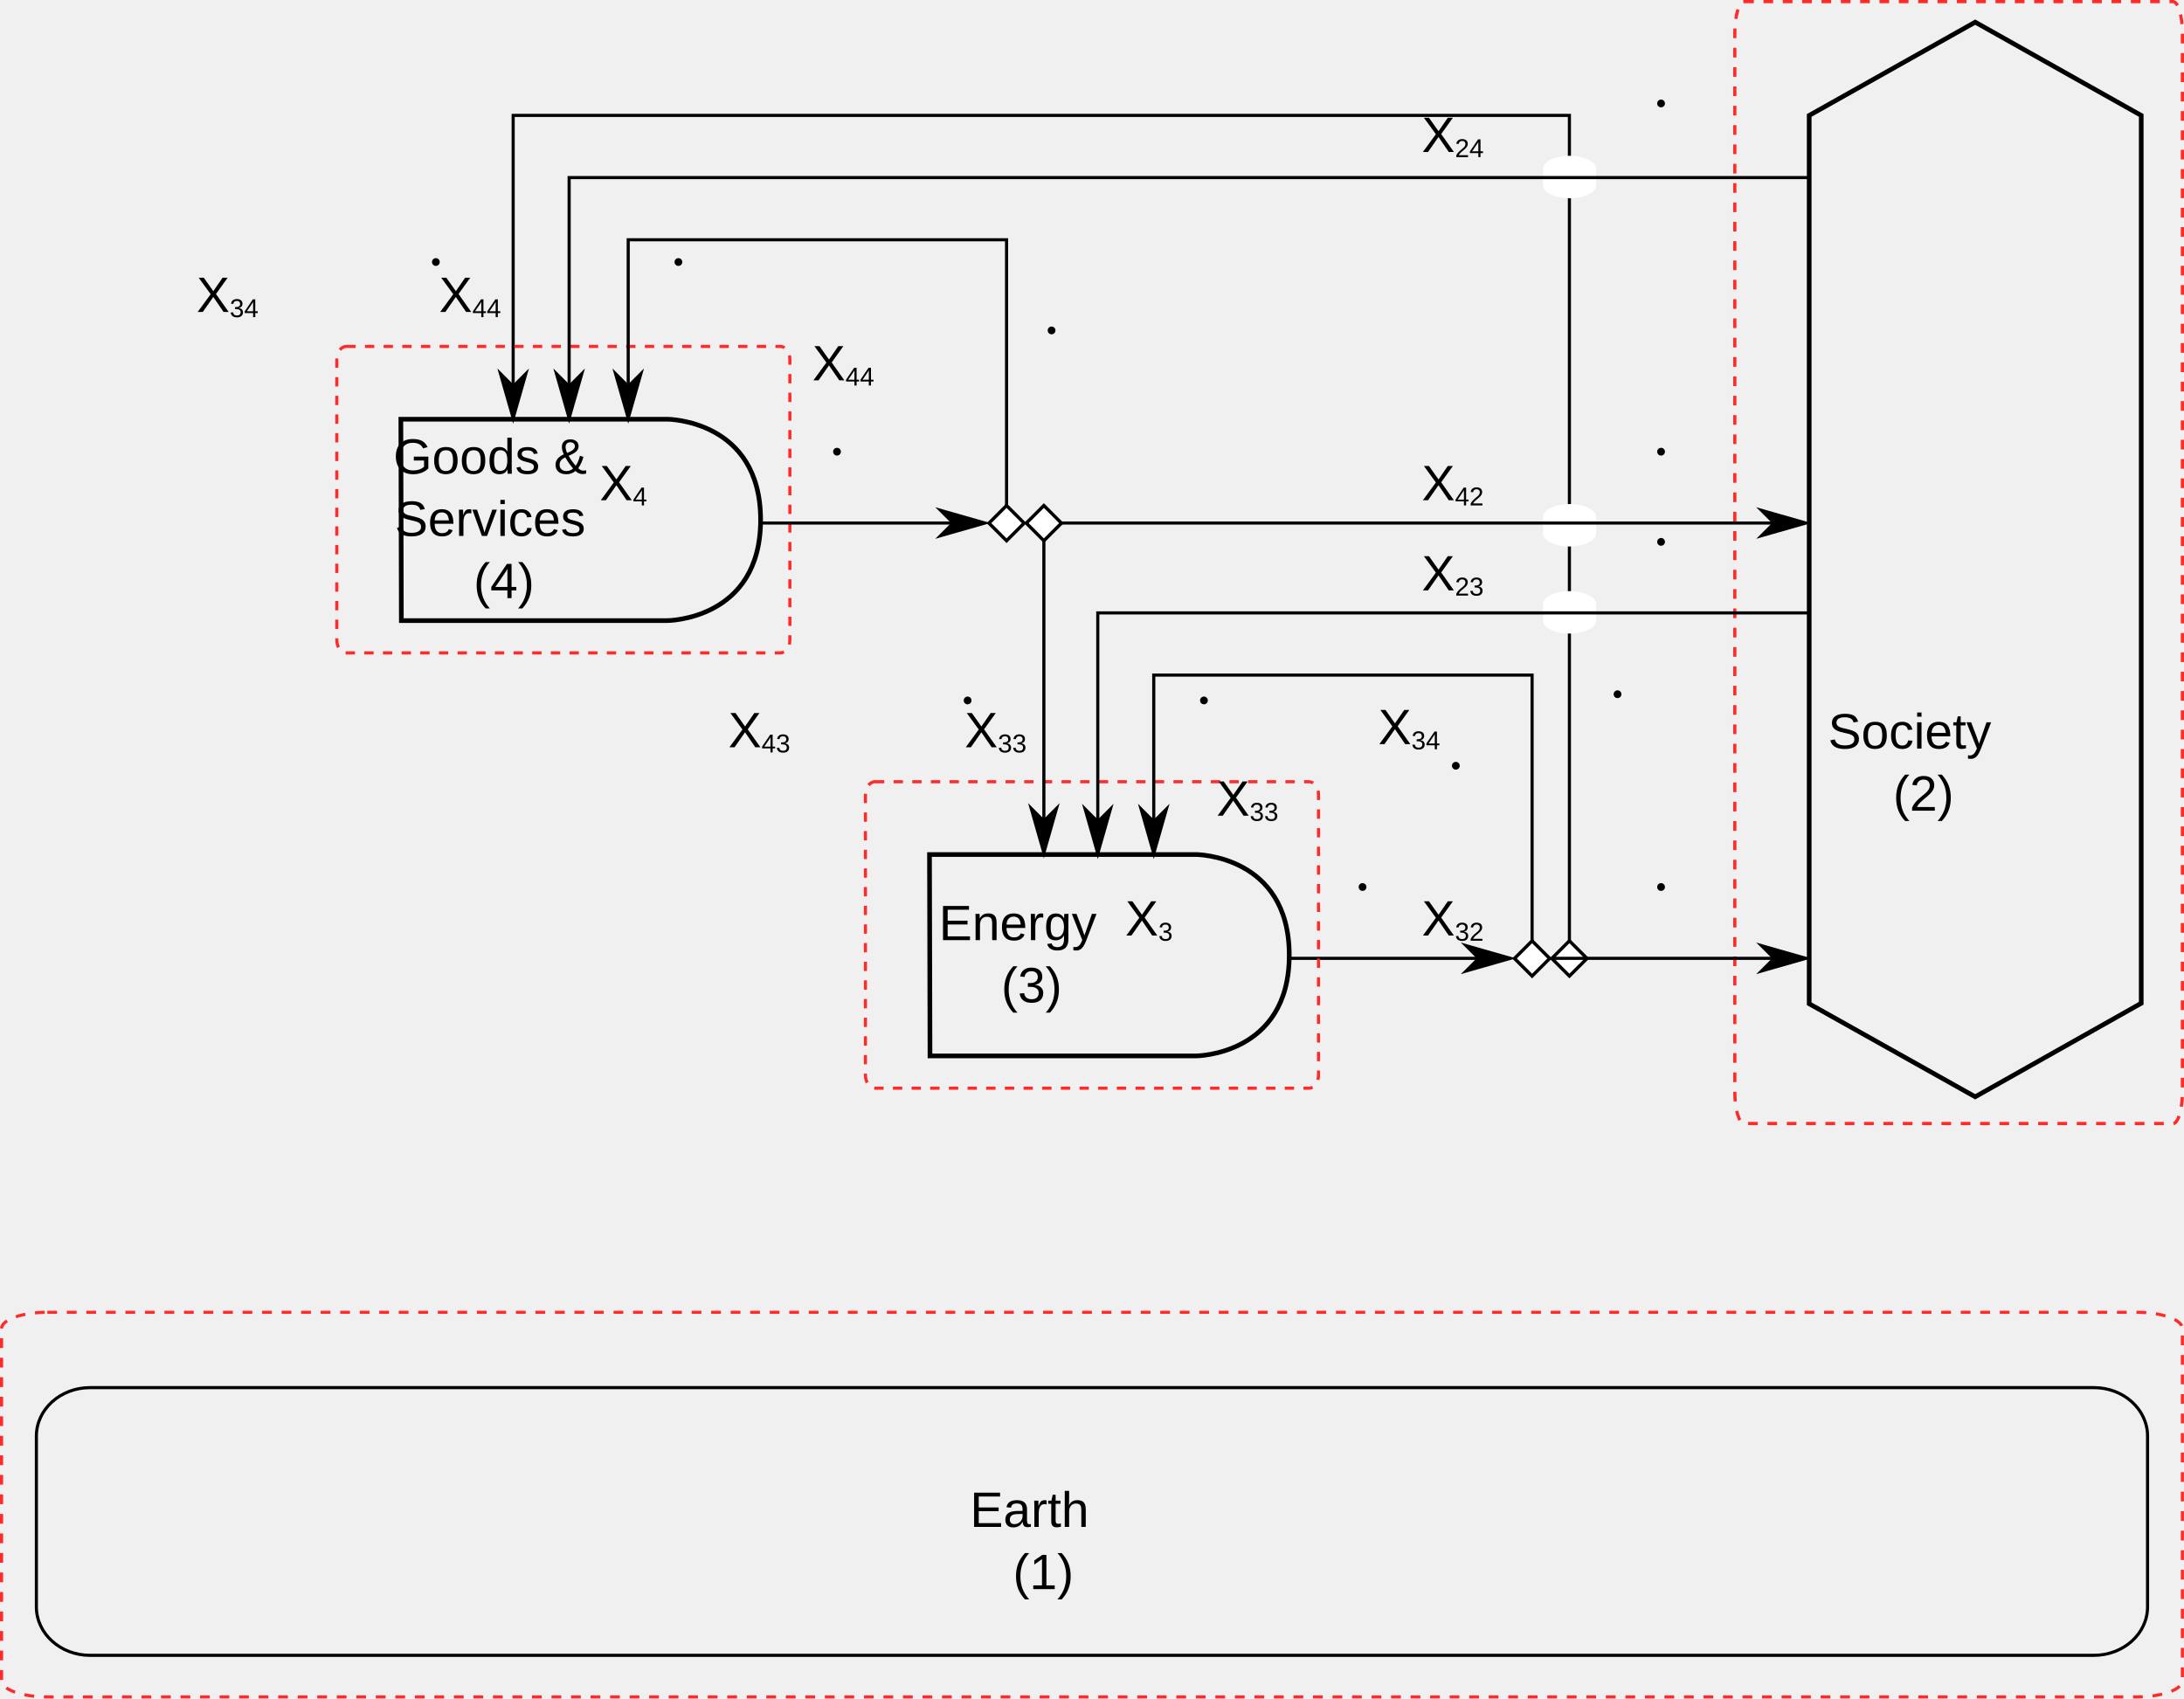
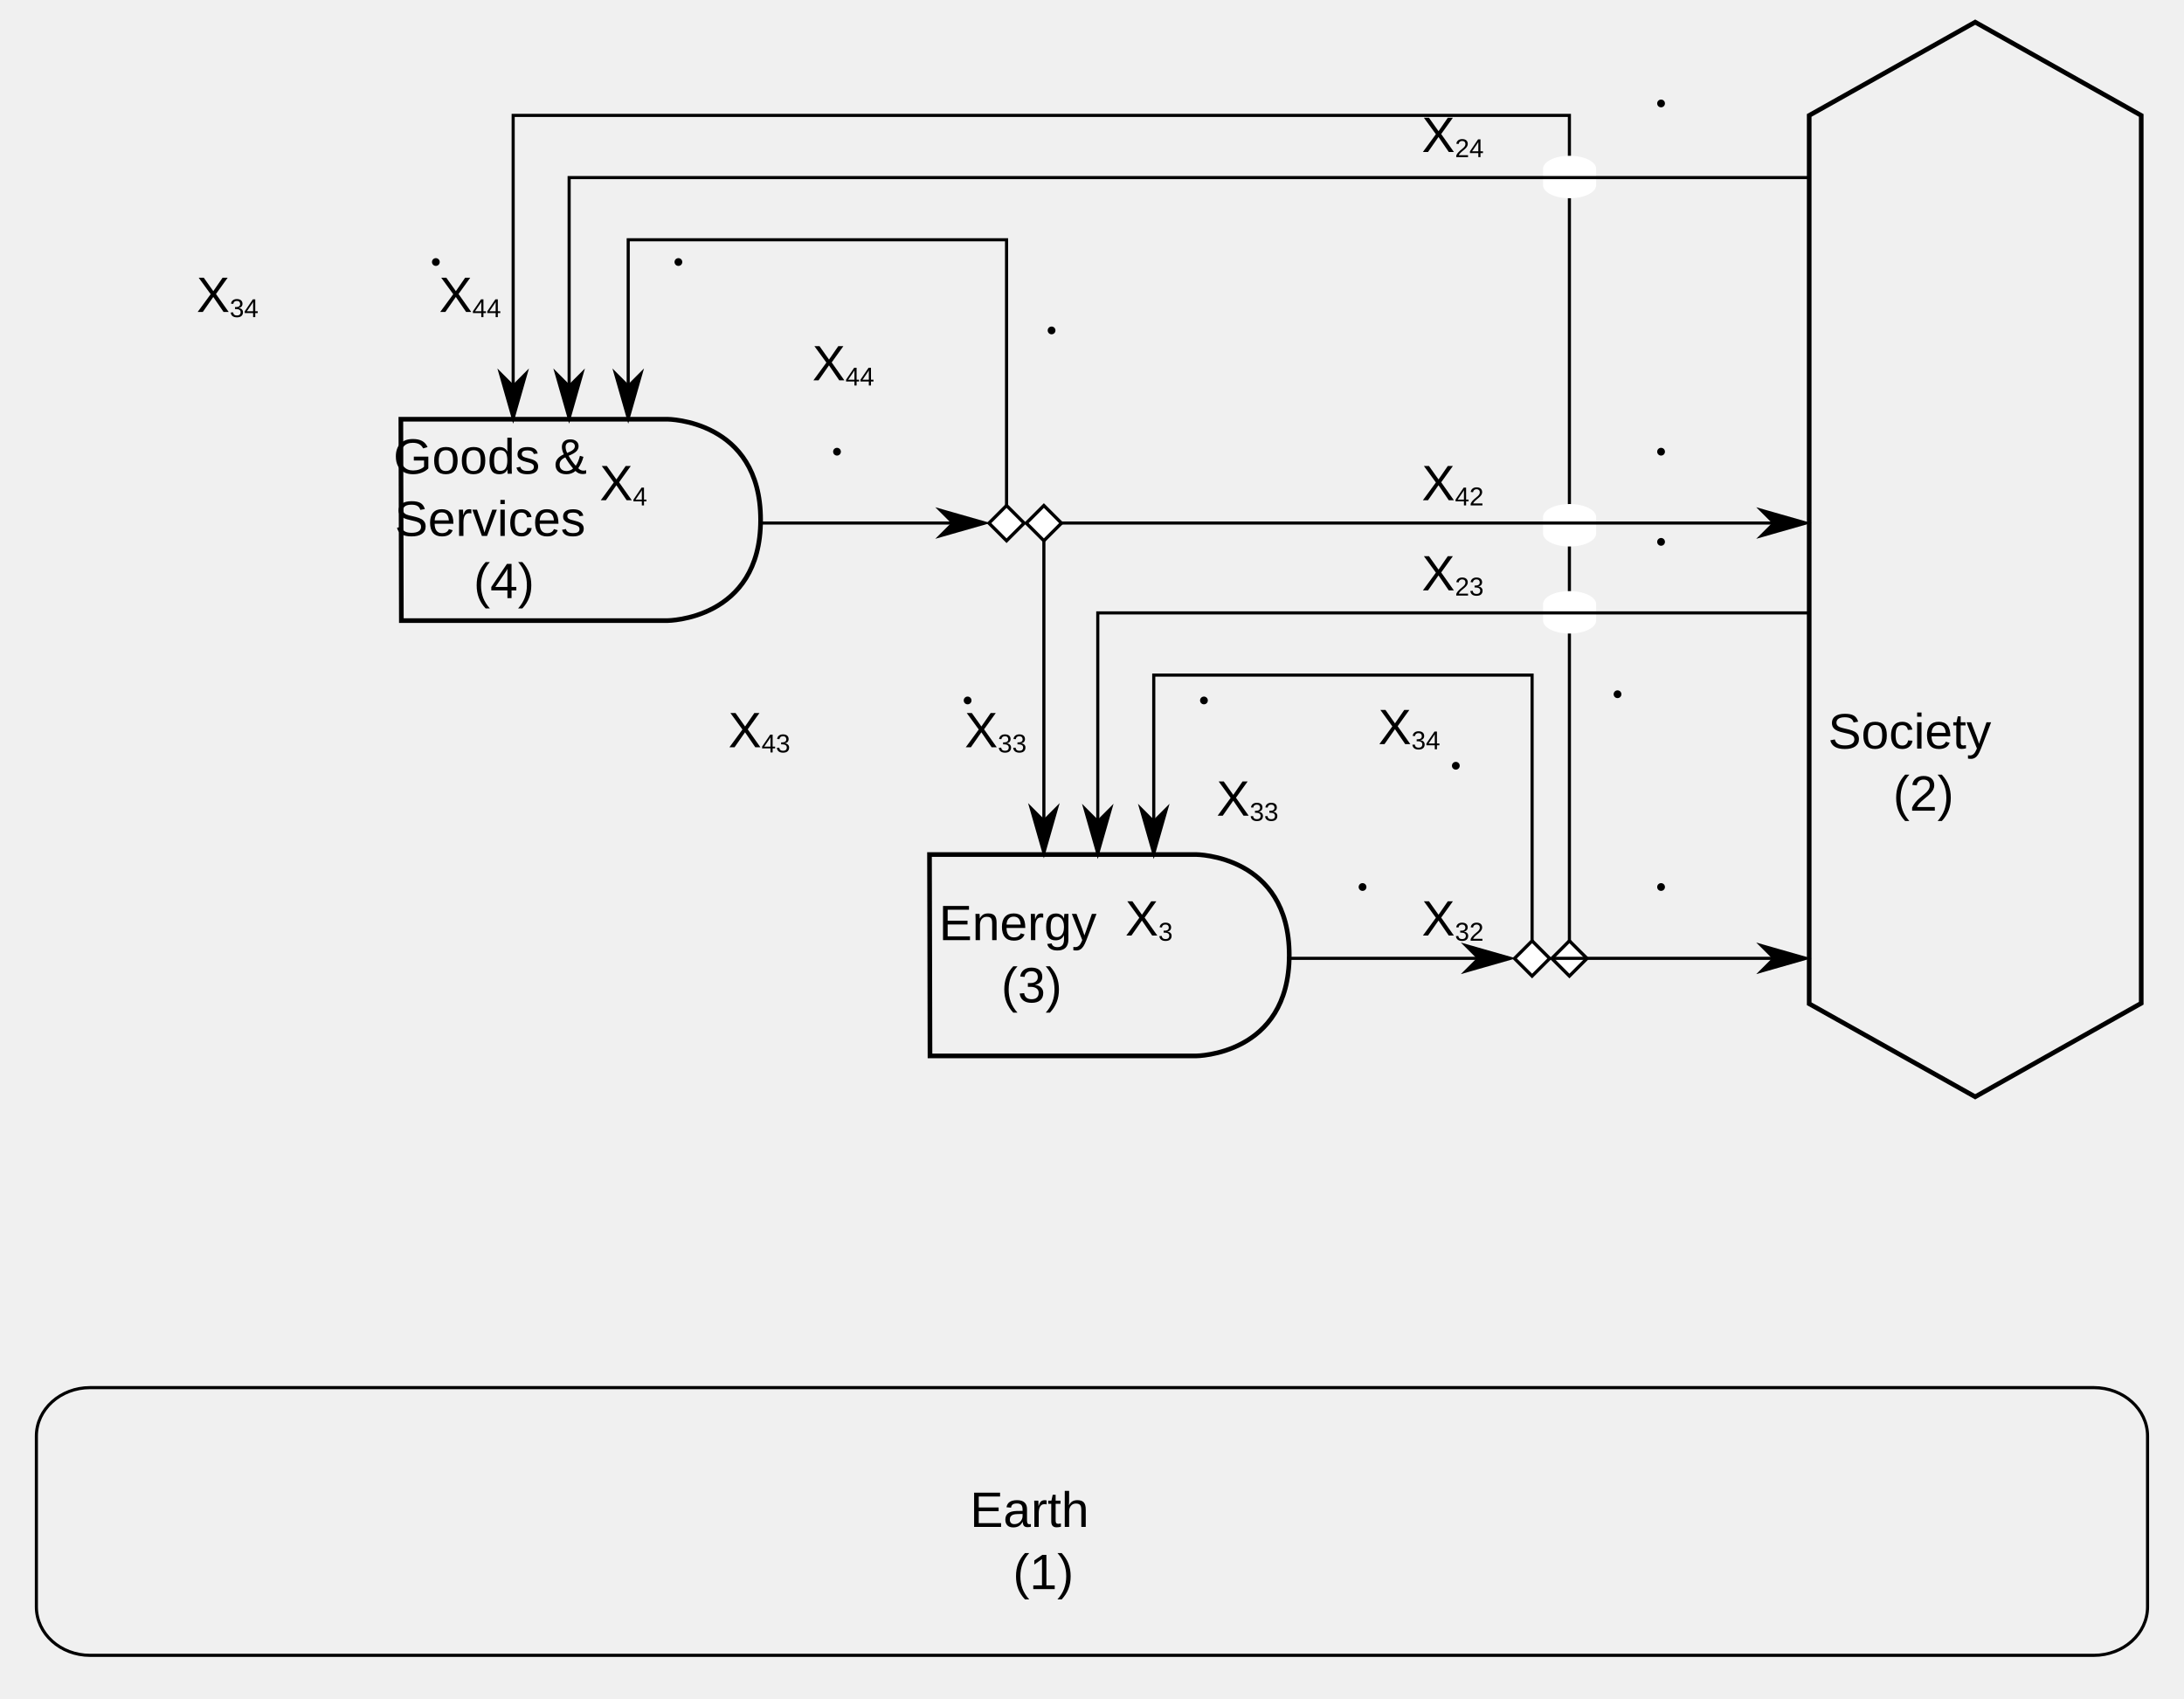
<svg xmlns="http://www.w3.org/2000/svg" version="1.1" width="1404.65" height="1092.478" id="svg2" xml:space="preserve">
  <defs id="defs6">
    <marker orient="auto" refY="0" refX="0" id="Arrow1Lstart" style="overflow:visible">
      <path id="path4143" d="M 0,0 5,-5 -12.5,0 5,5 0,0 z" style="fill-rule:evenodd;stroke:#000000;stroke-width:1pt;marker-start:none" transform="matrix(0.8,0,0,0.8,10,0)" />
    </marker>
    <marker orient="auto" refY="0" refX="0" id="Arrow1Lend" style="overflow:visible">
      <path id="path4132" d="M 0,0 5,-5 -12.5,0 5,5 0,0 z" style="fill-rule:evenodd;stroke:#000000;stroke-width:1pt;marker-start:none" transform="matrix(-0.8,0,0,-0.8,-10,0)" />
    </marker>
    <marker style="overflow:visible" id="InfiniteLineStart" refX="0" refY="0" orient="auto">
      <g id="g4065" transform="translate(-13,0)">
        <circle d="M 3.8,0 C 3.8,0.442 3.442,0.8 3,0.8 2.558,0.8 2.2,0.442 2.2,0 c 0,-0.442 0.358,-0.8 0.8,-0.8 0.442,0 0.8,0.358 0.8,0.8 z" id="circle4067" r="0.8" cy="0" cx="3" />
        <circle d="M 7.3,0 C 7.3,0.442 6.942,0.8 6.5,0.8 6.058,0.8 5.7,0.442 5.7,0 c 0,-0.442 0.358,-0.8 0.8,-0.8 0.442,0 0.8,0.358 0.8,0.8 z" id="circle4069" r="0.8" cy="0" cx="6.5" />
        <circle d="M 10.8,0 C 10.8,0.442 10.442,0.8 10,0.8 9.558,0.8 9.2,0.442 9.2,0 c 0,-0.442 0.358,-0.8 0.8,-0.8 0.442,0 0.8,0.358 0.8,0.8 z" id="circle4071" r="0.8" cy="0" cx="10" />
      </g>
    </marker>
    <marker orient="auto" refY="0" refX="0" id="InfiniteLineStart-3" style="overflow:visible">
      <g transform="translate(-13,0)" id="g4065-9">
        <circle cx="3" cy="0" r="0.8" id="circle4067-9" d="M 3.8,0 C 3.8,0.442 3.442,0.8 3,0.8 2.558,0.8 2.2,0.442 2.2,0 c 0,-0.442 0.358,-0.8 0.8,-0.8 0.442,0 0.8,0.358 0.8,0.8 z" />
        <circle cx="6.5" cy="0" r="0.8" id="circle4069-7" d="M 7.3,0 C 7.3,0.442 6.942,0.8 6.5,0.8 6.058,0.8 5.7,0.442 5.7,0 c 0,-0.442 0.358,-0.8 0.8,-0.8 0.442,0 0.8,0.358 0.8,0.8 z" />
        <circle cx="10" cy="0" r="0.8" id="circle4071-0" d="M 10.8,0 C 10.8,0.442 10.442,0.8 10,0.8 9.558,0.8 9.2,0.442 9.2,0 c 0,-0.442 0.358,-0.8 0.8,-0.8 0.442,0 0.8,0.358 0.8,0.8 z" />
      </g>
    </marker>
    <marker style="overflow:visible" id="Arrow1Lend-0" refX="0" refY="0" orient="auto">
      <path transform="matrix(-0.8,0,0,-0.8,-10,0)" style="fill-rule:evenodd;stroke:#000000;stroke-width:1pt;marker-start:none" d="M 0,0 5,-5 -12.5,0 5,5 0,0 z" id="path4132-2" />
    </marker>
    <marker style="overflow:visible" id="Arrow1Lstart-7" refX="0" refY="0" orient="auto">
      <path transform="matrix(0.8,0,0,0.8,10,0)" style="fill-rule:evenodd;stroke:#000000;stroke-width:1pt;marker-start:none" d="M 0,0 5,-5 -12.5,0 5,5 0,0 z" id="path4143-9" />
    </marker>
    <marker style="overflow:visible" id="EmptyDiamondL" refX="0" refY="0" orient="auto">
      <path transform="scale(0.8,0.8)" style="fill:#ffffff;fill-rule:evenodd;stroke:#000000;stroke-width:1pt;marker-start:none" d="M 0,-7.071 -7.071,0 0,7.071 7.071,0 0,-7.071 z" id="path4169" />
    </marker>
    <marker orient="auto" refY="0" refX="0" id="InfiniteLineStart-0" style="overflow:visible">
      <g transform="translate(-13,0)" id="g4065-5">
        <circle cx="3" cy="0" r="0.8" id="circle4067-6" d="M 3.8,0 C 3.8,0.442 3.442,0.8 3,0.8 2.558,0.8 2.2,0.442 2.2,0 c 0,-0.442 0.358,-0.8 0.8,-0.8 0.442,0 0.8,0.358 0.8,0.8 z" />
        <circle cx="6.5" cy="0" r="0.8" id="circle4069-78" d="M 7.3,0 C 7.3,0.442 6.942,0.8 6.5,0.8 6.058,0.8 5.7,0.442 5.7,0 c 0,-0.442 0.358,-0.8 0.8,-0.8 0.442,0 0.8,0.358 0.8,0.8 z" />
        <circle cx="10" cy="0" r="0.8" id="circle4071-06" d="M 10.8,0 C 10.8,0.442 10.442,0.8 10,0.8 9.558,0.8 9.2,0.442 9.2,0 c 0,-0.442 0.358,-0.8 0.8,-0.8 0.442,0 0.8,0.358 0.8,0.8 z" />
      </g>
    </marker>
    <marker style="overflow:visible" id="Arrow1Lend-7" refX="0" refY="0" orient="auto">
      <path transform="matrix(-0.8,0,0,-0.8,-10,0)" style="fill-rule:evenodd;stroke:#000000;stroke-width:1pt;marker-start:none" d="M 0,0 5,-5 -12.5,0 5,5 0,0 z" id="path4132-0" />
    </marker>
    <marker style="overflow:visible" id="Arrow1Lstart-0" refX="0" refY="0" orient="auto">
      <path transform="matrix(0.8,0,0,0.8,10,0)" style="fill-rule:evenodd;stroke:#000000;stroke-width:1pt;marker-start:none" d="M 0,0 5,-5 -12.5,0 5,5 0,0 z" id="path4143-5" />
    </marker>
  </defs>
  <g transform="matrix(1.25,0,0,-1.25,777.0024,590.3609)" id="g10">
    <g id="g12">
      <path id="path3299" d="m 185.895,-20.901 0,433.81 -543.462,0 0,-155.544" style="fill:none;stroke:#000000;stroke-width:1.6;stroke-linecap:butt;stroke-linejoin:miter;stroke-opacity:1;marker-start:url(#EmptyDiamondL);marker-end:url(#Arrow1Lend)" />
      <rect style="fill:#ffffff;fill-opacity:1;stroke:none" id="rect4186" width="27.317" height="21.853" x="172.334" y="-392.129" transform="scale(1,-1)" rx="18.837" ry="6.713" />
      <rect ry="6.713" rx="18.837" transform="scale(1,-1)" y="-168.129" x="172.334" height="21.853" width="27.317" id="rect4184" style="fill:#ffffff;fill-opacity:1;stroke:none" />
      <rect style="fill:none;stroke:#000000;stroke-width:1.6;stroke-linecap:butt;stroke-linejoin:miter;stroke-miterlimit:4;stroke-opacity:1;stroke-dasharray:none;stroke-dashoffset:0" id="rect4109" width="137.754" height="1086.244" x="241.74" y="-483.366" transform="matrix(0,-1,-1,0,0,0)" rx="24.934" ry="27.614" />
      <text transform="scale(1,-1)" id="text4115" y="313.416" x="-59.893" style="font-size:25.6px;font-style:normal;font-variant:normal;font-weight:normal;font-stretch:normal;text-align:center;line-height:125%;letter-spacing:0px;word-spacing:0px;text-anchor:middle;fill:#000000;fill-opacity:1;stroke:none;font-family:Arial;-inkscape-font-specification:Arial" xml:space="preserve">
        <tspan y="313.416" x="-59.893" id="tspan4117">Earth</tspan>
        <tspan y="345.416" x="-59.893" id="tspan4119">(1)</tspan>
      </text>
-       <rect style="fill:none;stroke:#ff2a2a;stroke-width:1.658;stroke-miterlimit:4;stroke-opacity:1;stroke-dasharray:4.974, 4.974;stroke-dashoffset:0" id="rect3037" transform="scale(1,-1)" y="-471.46" x="271.001" ry="16.312" rx="4.804" height="577.302" width="230.288" />
      <text xml:space="preserve" style="font-size:25.6px;font-style:normal;font-variant:normal;font-weight:normal;font-stretch:normal;text-align:center;line-height:125%;letter-spacing:0px;word-spacing:0px;text-anchor:middle;fill:#000000;fill-opacity:1;stroke:none;font-family:Arial;-inkscape-font-specification:Arial" x="392.962" y="-87.124" id="text3119" transform="scale(1,-1)">
        <tspan id="tspan3123" x="392.962" y="-87.124">Society</tspan>
        <tspan id="tspan3125" x="392.962" y="-55.124">(2)</tspan>
      </text>
      <path d="m 309.271,-44.212 0,457.1 85.42,48 85.417,-48 0,-456.847 -85.417,-48.125 z" id="path4124" style="fill:none;stroke:#000000;stroke-width:2.4;stroke-linecap:butt;stroke-linejoin:miter;stroke-miterlimit:4;stroke-opacity:1;stroke-dasharray:none" />
-       <rect width="1122.091" height="197.921" rx="23.546" ry="8.392" x="-620.802" y="202.973" transform="scale(1,-1)" id="rect4745" style="fill:none;stroke:#ff2a2a;stroke-width:1.6;stroke-miterlimit:4;stroke-opacity:1;stroke-dasharray:5.023, 5.023;stroke-dashoffset:0" />
      <text xml:space="preserve" style="font-size:40px;font-style:normal;font-weight:normal;line-height:125%;letter-spacing:0px;word-spacing:0px;fill:#000000;fill-opacity:1;stroke:none;font-family:Sans" x="1491.808" y="664.912" id="text3105" transform="matrix(0.8,0,0,-0.8,-637.6017,333.1218)">
        <tspan id="tspan3107" x="1491.808" y="664.912" />
      </text>
      <g id="g10-3" transform="translate(1225.022,-64.78471)">
        <g id="g12-9">
          <text transform="matrix(0.8,0,0,-0.8,-637.6017,333.1218)" id="text3105-3" y="664.912" x="1491.808" style="font-size:40px;font-style:normal;font-weight:normal;line-height:125%;letter-spacing:0px;word-spacing:0px;fill:#000000;fill-opacity:1;stroke:none;font-family:Sans" xml:space="preserve">
            <tspan y="664.912" x="1491.808" id="tspan3107-8" />
          </text>
        </g>
      </g>
      <path style="fill:none;stroke:#000000;stroke-width:1.6;stroke-linecap:butt;stroke-linejoin:miter;stroke-miterlimit:4;stroke-opacity:1;stroke-dasharray:none;marker-end:url(#Arrow1Lend-7)" id="path24" d="m 40.757,-20.841 114.594,0" />
      <g id="g5963" transform="translate(-21.79792,11.2)">
        <g id="g5970">
          <path style="fill:none;stroke:#000000;stroke-width:2.4;stroke-linecap:butt;stroke-linejoin:miter;stroke-miterlimit:4;stroke-opacity:1;stroke-dasharray:none" id="path14" d="m -121.554,21.379 137.1,0 c 0,0 48,-0.209 48,-51.82 -2.6e-4,-51.611 -48,-51.817 -48,-51.817 l -136.847,0 z" />
-           <rect style="fill:none;stroke:#ff2a2a;stroke-width:1.6;stroke-miterlimit:4;stroke-opacity:1;stroke-dasharray:4.8, 4.8;stroke-dashoffset:0" id="rect3056" transform="scale(1,-1)" y="-58.824" x="-154.519" ry="6.686" rx="4.892" height="157.679" width="233.122" />
          <text transform="scale(1,-1)" id="text3085" y="22.689" x="-29.904" style="font-size:25.6px;font-style:normal;font-variant:normal;font-weight:normal;font-stretch:normal;text-align:center;line-height:125%;letter-spacing:0px;word-spacing:0px;text-anchor:middle;fill:#000000;fill-opacity:1;stroke:none;font-family:Arial;-inkscape-font-specification:Arial" xml:space="preserve">
            <tspan y="22.689" x="-29.904" id="tspan3089">Energy</tspan>
            <tspan id="tspan3115" y="54.689" x="-29.904">(3)</tspan>
          </text>
        </g>
      </g>
      <path id="path4774" d="m 166.695,-20.901 0,145.81 -194.662,0 0,-91.544" style="fill:none;stroke:#000000;stroke-width:1.6;stroke-linecap:butt;stroke-linejoin:miter;stroke-opacity:1;marker-start:url(#EmptyDiamondL);marker-end:url(#Arrow1Lend)" />
      <text transform="scale(1,-1)" id="text4981" y="9.113" x="95.607" style="font-size:25.6px;font-style:normal;font-variant:normal;font-weight:normal;font-stretch:normal;text-align:end;line-height:125%;letter-spacing:0px;word-spacing:0px;text-anchor:end;fill:#000000;fill-opacity:1;stroke:none;font-family:Arial;-inkscape-font-specification:Arial" xml:space="preserve">
        <tspan y="9.113" x="95.607" id="tspan4983">X<tspan id="tspan4985" style="font-size:52%;baseline-shift:sub">3</tspan>
        </tspan>
      </text>
      <text xml:space="preserve" style="font-size:25.6px;font-style:normal;font-variant:normal;font-weight:normal;font-stretch:normal;text-align:end;line-height:125%;letter-spacing:0px;word-spacing:0px;text-anchor:end;fill:#000000;fill-opacity:1;stroke:none;font-family:Arial;-inkscape-font-specification:Arial" x="150.007" y="-52.572" id="text4993" transform="scale(1,-1)">
        <tspan id="tspan4995" x="150.007" y="-52.572">X<tspan style="font-size:52%;baseline-shift:sub" id="tspan4997">33</tspan>
        </tspan>
      </text>
      <text transform="scale(1,-1)" id="text5029" y="-87.772" x="20.407" style="font-size:25.6px;font-style:normal;font-variant:normal;font-weight:normal;font-stretch:normal;text-align:end;line-height:125%;letter-spacing:0px;word-spacing:0px;text-anchor:end;fill:#000000;fill-opacity:1;stroke:none;font-family:Arial;-inkscape-font-specification:Arial" xml:space="preserve">
        <tspan y="-87.772" x="20.407" id="tspan5031">X<tspan id="tspan5033" style="font-size:52%;baseline-shift:sub">33</tspan>
        </tspan>
      </text>
      <path transform="matrix(0.07404241,0,0,-0.1031305,11.34359,137.6853)" d="m -155.143,250.419 c 0,10.71 -12.093,19.393 -27.012,19.393 -14.918,0 -27.012,-8.682 -27.012,-19.393 0,-10.71 12.093,-19.393 27.012,-19.393 14.918,0 27.012,8.682 27.012,19.393 z" id="path3105" style="fill:#000000;fill-opacity:1;stroke:none" />
      <path transform="matrix(0.07404241,0,0,-0.1031305,92.9436,41.6853)" d="m -155.143,250.419 c 0,10.71 -12.093,19.393 -27.012,19.393 -14.918,0 -27.012,-8.682 -27.012,-19.393 0,-10.71 12.093,-19.393 27.012,-19.393 14.918,0 27.012,8.682 27.012,19.393 z" id="path3125" style="fill:#000000;fill-opacity:1;stroke:none" />
      <path style="fill:#000000;fill-opacity:1;stroke:none" id="path3132" d="m -155.143,250.419 c 0,10.71 -12.093,19.393 -27.012,19.393 -14.918,0 -27.012,-8.682 -27.012,-19.393 0,-10.71 12.093,-19.393 27.012,-19.393 14.918,0 27.012,8.682 27.012,19.393 z" transform="matrix(0.07404241,0,0,-0.1031305,140.9436,104.0853)" />
      <path d="m 176.757,-20.841 130.594,0" id="path6395" style="fill:none;stroke:#000000;stroke-width:1.6;stroke-linecap:butt;stroke-linejoin:miter;stroke-miterlimit:4;stroke-opacity:1;stroke-dasharray:none;marker-end:url(#Arrow1Lend-7)" />
      <text xml:space="preserve" style="font-size:25.6px;font-style:normal;font-variant:normal;font-weight:normal;font-stretch:normal;text-align:end;line-height:125%;letter-spacing:0px;word-spacing:0px;text-anchor:end;fill:#000000;fill-opacity:1;stroke:none;font-family:Arial;-inkscape-font-specification:Arial" x="255.607" y="9.113" id="text6397" transform="scale(1,-1)">
        <tspan id="tspan6399" x="255.607" y="9.113">X<tspan style="font-size:52%;baseline-shift:sub" id="tspan6401">32</tspan>
        </tspan>
      </text>
      <path style="fill:#000000;fill-opacity:1;stroke:none" id="path6403" d="m -155.143,250.419 c 0,10.71 -12.093,19.393 -27.012,19.393 -14.918,0 -27.012,-8.682 -27.012,-19.393 0,-10.71 12.093,-19.393 27.012,-19.393 14.918,0 27.012,8.682 27.012,19.393 z" transform="matrix(0.07404241,0,0,-0.1031305,246.5436,41.6853)" />
      <g transform="translate(-293.7979,235.2)" id="g3184">
        <g id="g3186">
          <path d="m -121.554,21.379 137.1,0 c 0,0 48,-0.209 48,-51.82 -2.6e-4,-51.611 -48,-51.817 -48,-51.817 l -136.847,0 z" id="path3188" style="fill:none;stroke:#000000;stroke-width:2.4;stroke-linecap:butt;stroke-linejoin:miter;stroke-miterlimit:4;stroke-opacity:1;stroke-dasharray:none" />
-           <rect width="233.122" height="157.679" rx="4.892" ry="6.686" x="-154.519" y="-58.824" transform="scale(1,-1)" id="rect3190" style="fill:none;stroke:#ff2a2a;stroke-width:1.6;stroke-miterlimit:4;stroke-opacity:1;stroke-dasharray:4.8, 4.8;stroke-dashoffset:0" />
          <text xml:space="preserve" style="font-size:25.6px;font-style:normal;font-variant:normal;font-weight:normal;font-stretch:normal;text-align:center;line-height:125%;letter-spacing:0px;word-spacing:0px;text-anchor:middle;fill:#000000;fill-opacity:1;stroke:none;font-family:Arial;-inkscape-font-specification:Arial" x="-29.379" y="6.689" id="text3192" transform="scale(1,-1)">
            <tspan id="tspan3194" x="-29.379" y="6.689">Goods &amp;</tspan>
            <tspan x="-29.379" y="38.689" id="tspan3234">Services</tspan>
            <tspan x="-29.379" y="70.689" id="tspan3196">(4)</tspan>
          </text>
        </g>
      </g>
      <text transform="scale(1,-1)" id="text3226" y="-214.887" x="255.607" style="font-size:25.6px;font-style:normal;font-variant:normal;font-weight:normal;font-stretch:normal;text-align:end;line-height:125%;letter-spacing:0px;word-spacing:0px;text-anchor:end;fill:#000000;fill-opacity:1;stroke:none;font-family:Arial;-inkscape-font-specification:Arial" xml:space="preserve">
        <tspan y="-214.887" x="255.607" id="tspan3228">X<tspan id="tspan3230" style="font-size:52%;baseline-shift:sub">42</tspan>
        </tspan>
      </text>
      <path transform="matrix(0.07404241,0,0,-0.1031305,246.5436,265.6853)" d="m -155.143,250.419 c 0,10.71 -12.093,19.393 -27.012,19.393 -14.918,0 -27.012,-8.682 -27.012,-19.393 0,-10.71 12.093,-19.393 27.012,-19.393 14.918,0 27.012,8.682 27.012,19.393 z" id="path3232" style="fill:#000000;fill-opacity:1;stroke:none" />
      <path d="m -229.643,203.159 114.594,0" id="path3236" style="fill:none;stroke:#000000;stroke-width:1.6;stroke-linecap:butt;stroke-linejoin:miter;stroke-miterlimit:4;stroke-opacity:1;stroke-dasharray:none;marker-end:url(#Arrow1Lend-7)" />
      <path style="fill:none;stroke:#000000;stroke-width:1.6;stroke-linecap:butt;stroke-linejoin:miter;stroke-opacity:1;marker-start:url(#EmptyDiamondL);marker-end:url(#Arrow1Lend)" d="m -103.705,203.099 0,145.81 -194.662,0 0,-91.544" id="path3238" />
      <text xml:space="preserve" style="font-size:25.6px;font-style:normal;font-variant:normal;font-weight:normal;font-stretch:normal;text-align:end;line-height:125%;letter-spacing:0px;word-spacing:0px;text-anchor:end;fill:#000000;fill-opacity:1;stroke:none;font-family:Arial;-inkscape-font-specification:Arial" x="-174.793" y="-214.887" id="text3240" transform="scale(1,-1)">
        <tspan id="tspan3242" x="-174.793" y="-214.887">X<tspan style="font-size:52%;baseline-shift:sub" id="tspan3244">4</tspan>
        </tspan>
      </text>
      <text transform="scale(1,-1)" id="text3246" y="-276.572" x="-57.993" style="font-size:25.6px;font-style:normal;font-variant:normal;font-weight:normal;font-stretch:normal;text-align:end;line-height:125%;letter-spacing:0px;word-spacing:0px;text-anchor:end;fill:#000000;fill-opacity:1;stroke:none;font-family:Arial;-inkscape-font-specification:Arial" xml:space="preserve">
        <tspan y="-276.572" x="-57.993" id="tspan3248">X<tspan id="tspan3250" style="font-size:52%;baseline-shift:sub">44</tspan>
        </tspan>
      </text>
      <text xml:space="preserve" style="font-size:25.6px;font-style:normal;font-variant:normal;font-weight:normal;font-stretch:normal;text-align:end;line-height:125%;letter-spacing:0px;word-spacing:0px;text-anchor:end;fill:#000000;fill-opacity:1;stroke:none;font-family:Arial;-inkscape-font-specification:Arial" x="-249.993" y="-311.772" id="text3252" transform="scale(1,-1)">
        <tspan id="tspan3254" x="-249.993" y="-311.772">X<tspan style="font-size:52%;baseline-shift:sub" id="tspan3256">44</tspan>
        </tspan>
      </text>
      <path style="fill:#000000;fill-opacity:1;stroke:none" id="path3258" d="m -155.143,250.419 c 0,10.71 -12.093,19.393 -27.012,19.393 -14.918,0 -27.012,-8.682 -27.012,-19.393 0,-10.71 12.093,-19.393 27.012,-19.393 14.918,0 27.012,8.682 27.012,19.393 z" transform="matrix(0.07404241,0,0,-0.1031305,-259.0564,363.2853)" />
      <path style="fill:#000000;fill-opacity:1;stroke:none" id="path3260" d="m -155.143,250.419 c 0,10.71 -12.093,19.393 -27.012,19.393 -14.918,0 -27.012,-8.682 -27.012,-19.393 0,-10.71 12.093,-19.393 27.012,-19.393 14.918,0 27.012,8.682 27.012,19.393 z" transform="matrix(0.07404241,0,0,-0.1031305,-177.4564,265.6853)" />
      <path transform="matrix(0.07404241,0,0,-0.1031305,-67.0564,328.0853)" d="m -155.143,250.419 c 0,10.71 -12.093,19.393 -27.012,19.393 -14.918,0 -27.012,-8.682 -27.012,-19.393 0,-10.71 12.093,-19.393 27.012,-19.393 14.918,0 27.012,8.682 27.012,19.393 z" id="path3262" style="fill:#000000;fill-opacity:1;stroke:none" />
      <text xml:space="preserve" style="font-size:25.6px;font-style:normal;font-variant:normal;font-weight:normal;font-stretch:normal;text-align:end;line-height:125%;letter-spacing:0px;word-spacing:0px;text-anchor:end;fill:#000000;fill-opacity:1;stroke:none;font-family:Arial;-inkscape-font-specification:Arial" x="-101.193" y="-87.772" id="text3291" transform="scale(1,-1)">
        <tspan id="tspan3293" x="-101.193" y="-87.772">X<tspan style="font-size:52%;baseline-shift:sub" id="tspan3295">43</tspan>
        </tspan>
      </text>
      <path style="fill:#000000;fill-opacity:1;stroke:none" id="path3297" d="m -155.143,250.419 c 0,10.71 -12.093,19.393 -27.012,19.393 -14.918,0 -27.012,-8.682 -27.012,-19.393 0,-10.71 12.093,-19.393 27.012,-19.393 14.918,0 27.012,8.682 27.012,19.393 z" transform="matrix(0.07404241,0,0,-0.1031305,-110.2564,137.6853)" />
      <rect style="fill:#ffffff;fill-opacity:1;stroke:none" id="rect3317" width="27.317" height="21.853" x="172.334" y="-212.929" transform="scale(1,-1)" rx="18.837" ry="6.713" />
      <path style="fill:none;stroke:#000000;stroke-width:1.6;stroke-linecap:butt;stroke-linejoin:miter;stroke-miterlimit:4;stroke-opacity:1;stroke-dasharray:none;marker-end:url(#Arrow1Lend-7)" id="path3224" d="m -79.243,203.159 386.594,0" />
      <path id="path3264" d="m -84.505,203.099 0,-169.39" style="fill:none;stroke:#000000;stroke-width:1.6;stroke-linecap:butt;stroke-linejoin:miter;stroke-opacity:1;marker-start:url(#EmptyDiamondL);marker-end:url(#Arrow1Lend)" />
      <text transform="scale(1,-1)" id="text3319" y="-311.772" x="-374.793" style="font-size:25.6px;font-style:normal;font-variant:normal;font-weight:normal;font-stretch:normal;text-align:end;line-height:125%;letter-spacing:0px;word-spacing:0px;text-anchor:end;fill:#000000;fill-opacity:1;stroke:none;font-family:Arial;-inkscape-font-specification:Arial" xml:space="preserve">
        <tspan y="-311.772" x="-374.793" id="tspan3321">X<tspan id="tspan3323" style="font-size:52%;baseline-shift:sub">34</tspan>
        </tspan>
      </text>
      <path transform="matrix(0.07404241,0,0,-0.1031305,-383.8564,363.2853)" d="m -155.143,250.419 c 0,10.71 -12.093,19.393 -27.012,19.393 -14.918,0 -27.012,-8.682 -27.012,-19.393 0,-10.71 12.093,-19.393 27.012,-19.393 14.918,0 27.012,8.682 27.012,19.393 z" id="path3325" style="fill:#000000;fill-opacity:1;stroke:none" />
      <text xml:space="preserve" style="font-size:25.6px;font-style:normal;font-variant:normal;font-weight:normal;font-stretch:normal;text-align:end;line-height:125%;letter-spacing:0px;word-spacing:0px;text-anchor:end;fill:#000000;fill-opacity:1;stroke:none;font-family:Arial;-inkscape-font-specification:Arial" x="233.207" y="-89.372" id="text3327" transform="scale(1,-1)">
        <tspan id="tspan3329" x="233.207" y="-89.372">X<tspan style="font-size:52%;baseline-shift:sub" id="tspan3331">34</tspan>
        </tspan>
      </text>
      <path style="fill:#000000;fill-opacity:1;stroke:none" id="path3333" d="m -155.143,250.419 c 0,10.71 -12.093,19.393 -27.012,19.393 -14.918,0 -27.012,-8.682 -27.012,-19.393 0,-10.71 12.093,-19.393 27.012,-19.393 14.918,0 27.012,8.682 27.012,19.393 z" transform="matrix(0.07404241,0,0,-0.1031305,224.1436,140.8853)" />
      <path id="path3097" d="m 309.095,380.909 -637.862,0 0,-123.544" style="fill:none;stroke:#000000;stroke-width:1.6;stroke-linecap:butt;stroke-linejoin:miter;stroke-opacity:1;marker-start:none;marker-end:url(#Arrow1Lend)" />
      <path style="fill:none;stroke:#000000;stroke-width:1.6;stroke-linecap:butt;stroke-linejoin:miter;stroke-opacity:1;marker-start:none;marker-end:url(#Arrow1Lend)" d="m 309.095,156.909 -365.862,0 0,-123.544" id="path4182" />
      <text xml:space="preserve" style="font-size:25.6px;font-style:normal;font-variant:normal;font-weight:normal;font-stretch:normal;text-align:end;line-height:125%;letter-spacing:0px;word-spacing:0px;text-anchor:end;fill:#000000;fill-opacity:1;stroke:none;font-family:Arial;-inkscape-font-specification:Arial" x="255.607" y="-394.087" id="text4188" transform="scale(1,-1)">
        <tspan id="tspan4190" x="255.607" y="-394.087">X<tspan style="font-size:52%;baseline-shift:sub" id="tspan4192">24</tspan>
        </tspan>
      </text>
      <path style="fill:#000000;fill-opacity:1;stroke:none" id="path4194" d="m -155.143,250.419 c 0,10.71 -12.093,19.393 -27.012,19.393 -14.918,0 -27.012,-8.682 -27.012,-19.393 0,-10.71 12.093,-19.393 27.012,-19.393 14.918,0 27.012,8.682 27.012,19.393 z" transform="matrix(0.07404241,0,0,-0.1031305,246.5436,444.8853)" />
      <text transform="scale(1,-1)" id="text4196" y="-168.487" x="255.607" style="font-size:25.6px;font-style:normal;font-variant:normal;font-weight:normal;font-stretch:normal;text-align:end;line-height:125%;letter-spacing:0px;word-spacing:0px;text-anchor:end;fill:#000000;fill-opacity:1;stroke:none;font-family:Arial;-inkscape-font-specification:Arial" xml:space="preserve">
        <tspan y="-168.487" x="255.607" id="tspan4198">X<tspan id="tspan4200" style="font-size:52%;baseline-shift:sub">23</tspan>
        </tspan>
      </text>
      <path transform="matrix(0.07404241,0,0,-0.1031305,246.5436,219.2853)" d="m -155.143,250.419 c 0,10.71 -12.093,19.393 -27.012,19.393 -14.918,0 -27.012,-8.682 -27.012,-19.393 0,-10.71 12.093,-19.393 27.012,-19.393 14.918,0 27.012,8.682 27.012,19.393 z" id="path4202" style="fill:#000000;fill-opacity:1;stroke:none" />
    </g>
  </g>
</svg>
